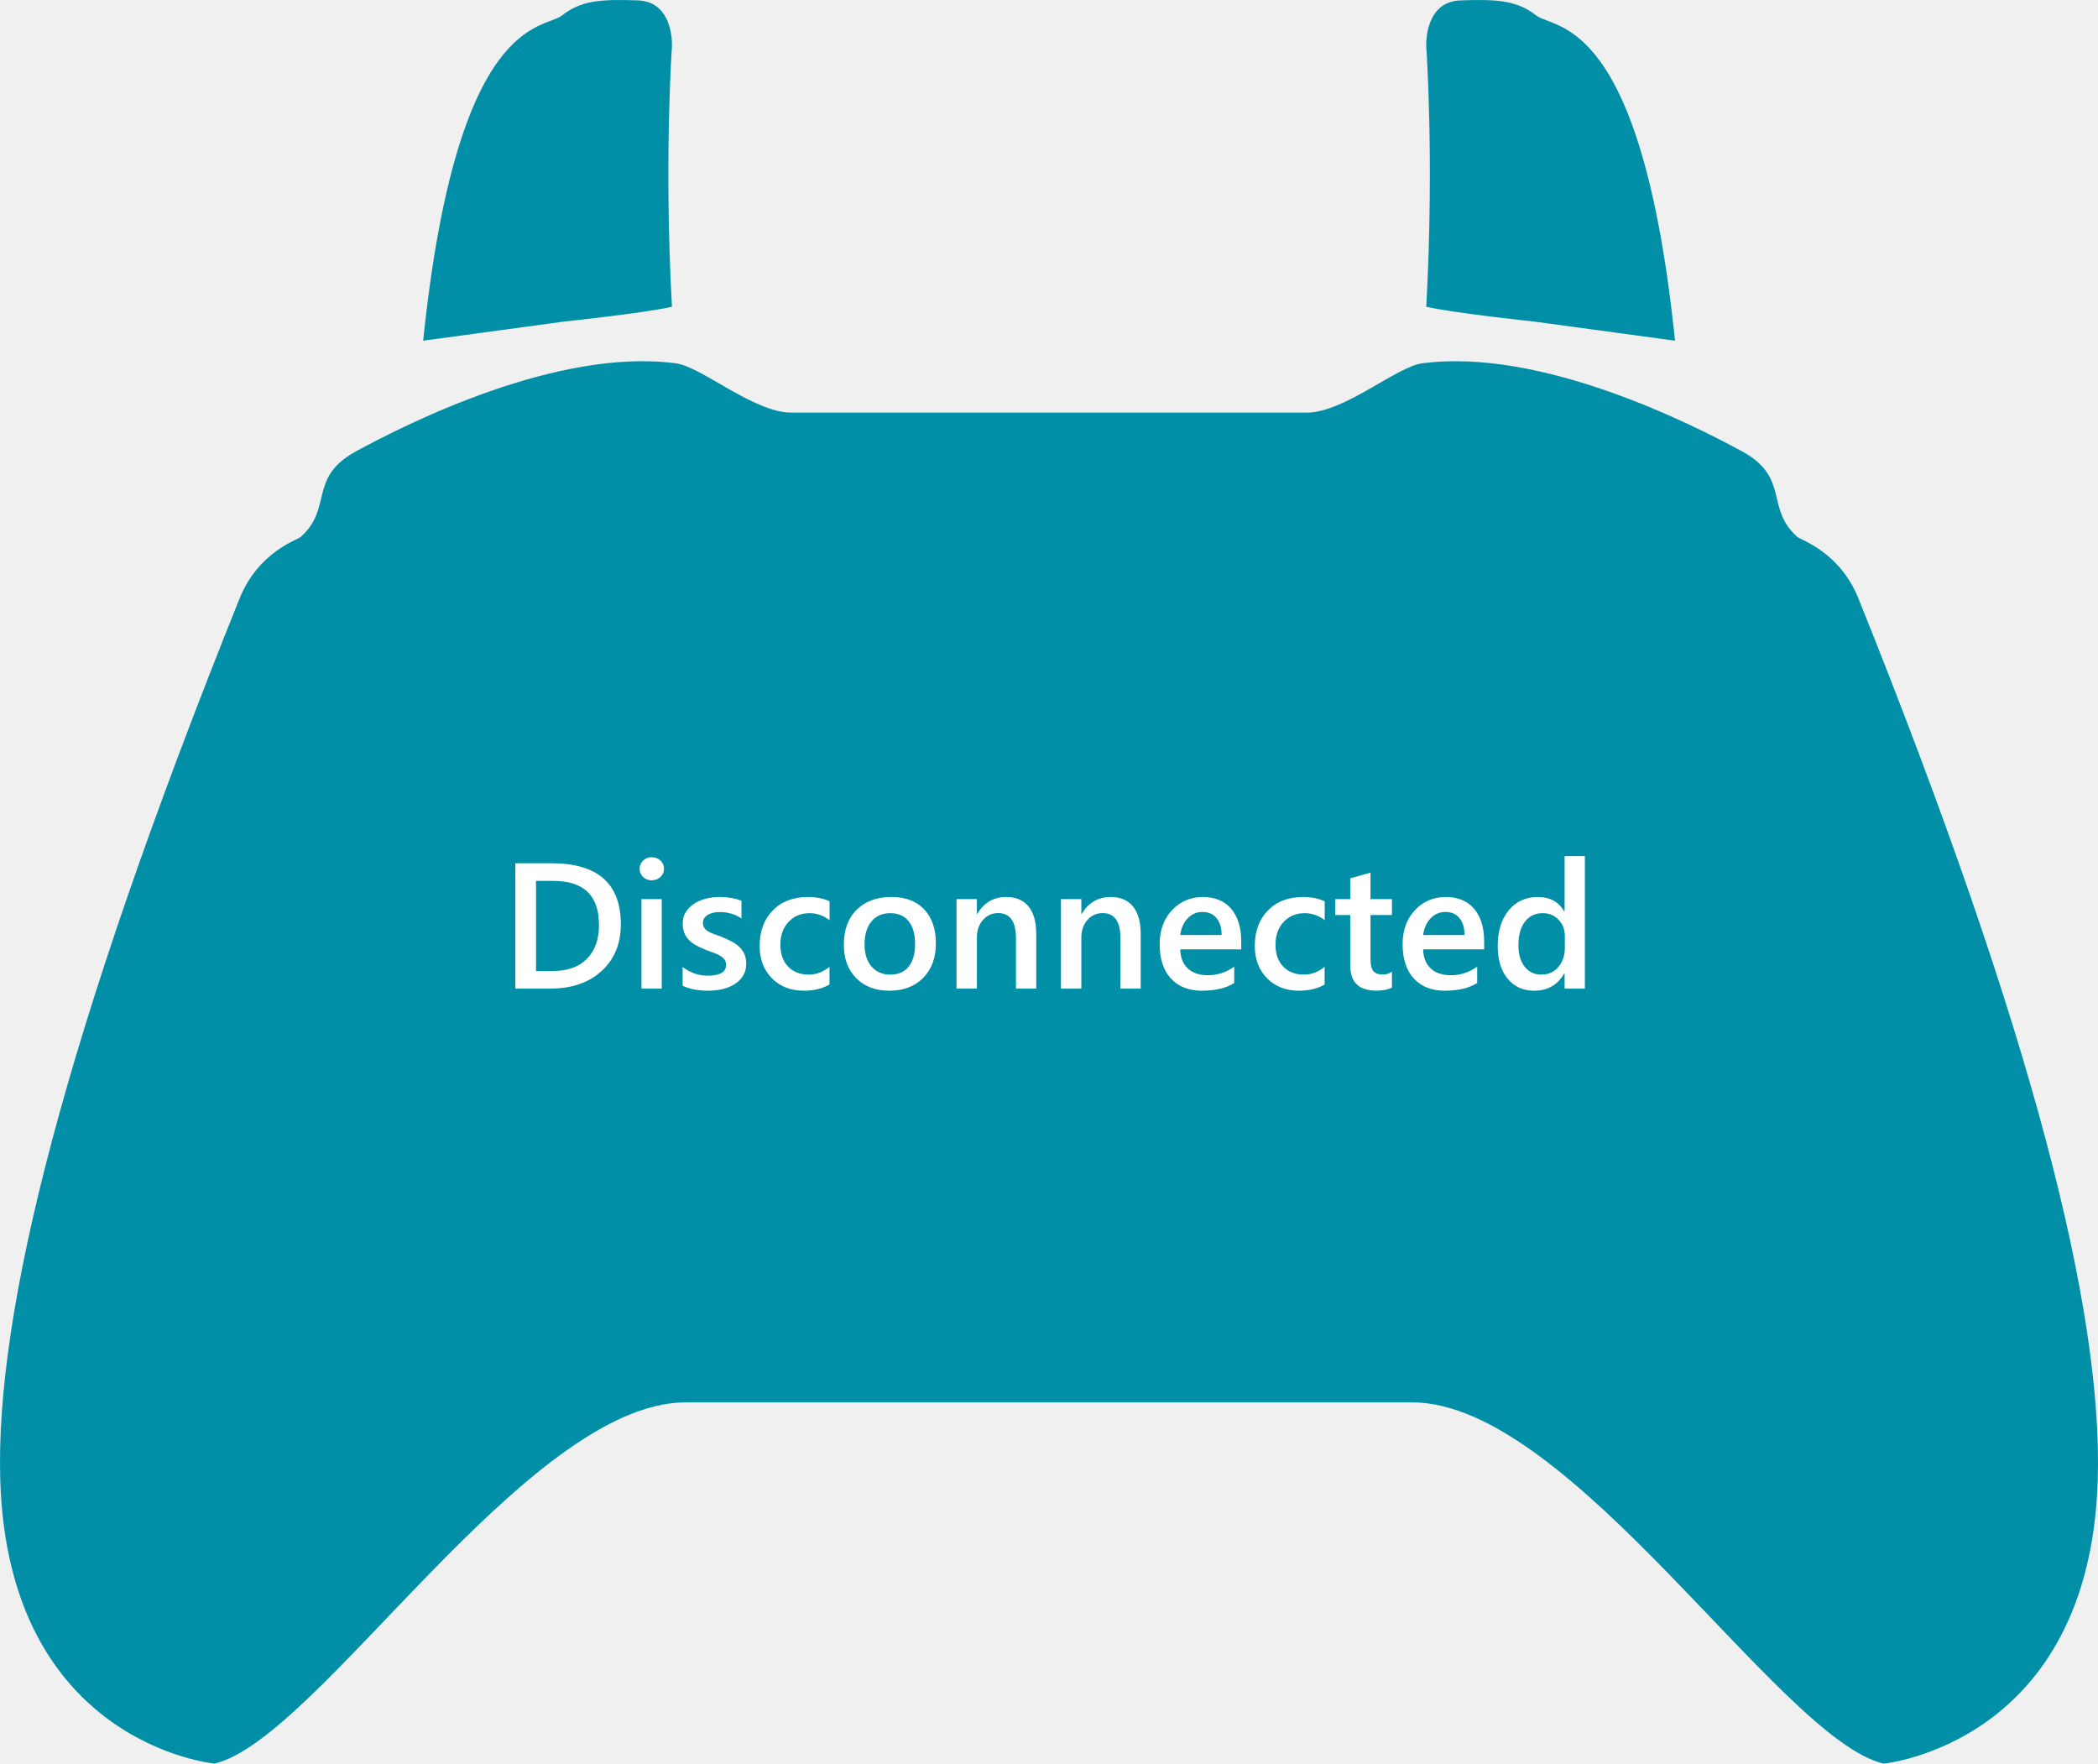
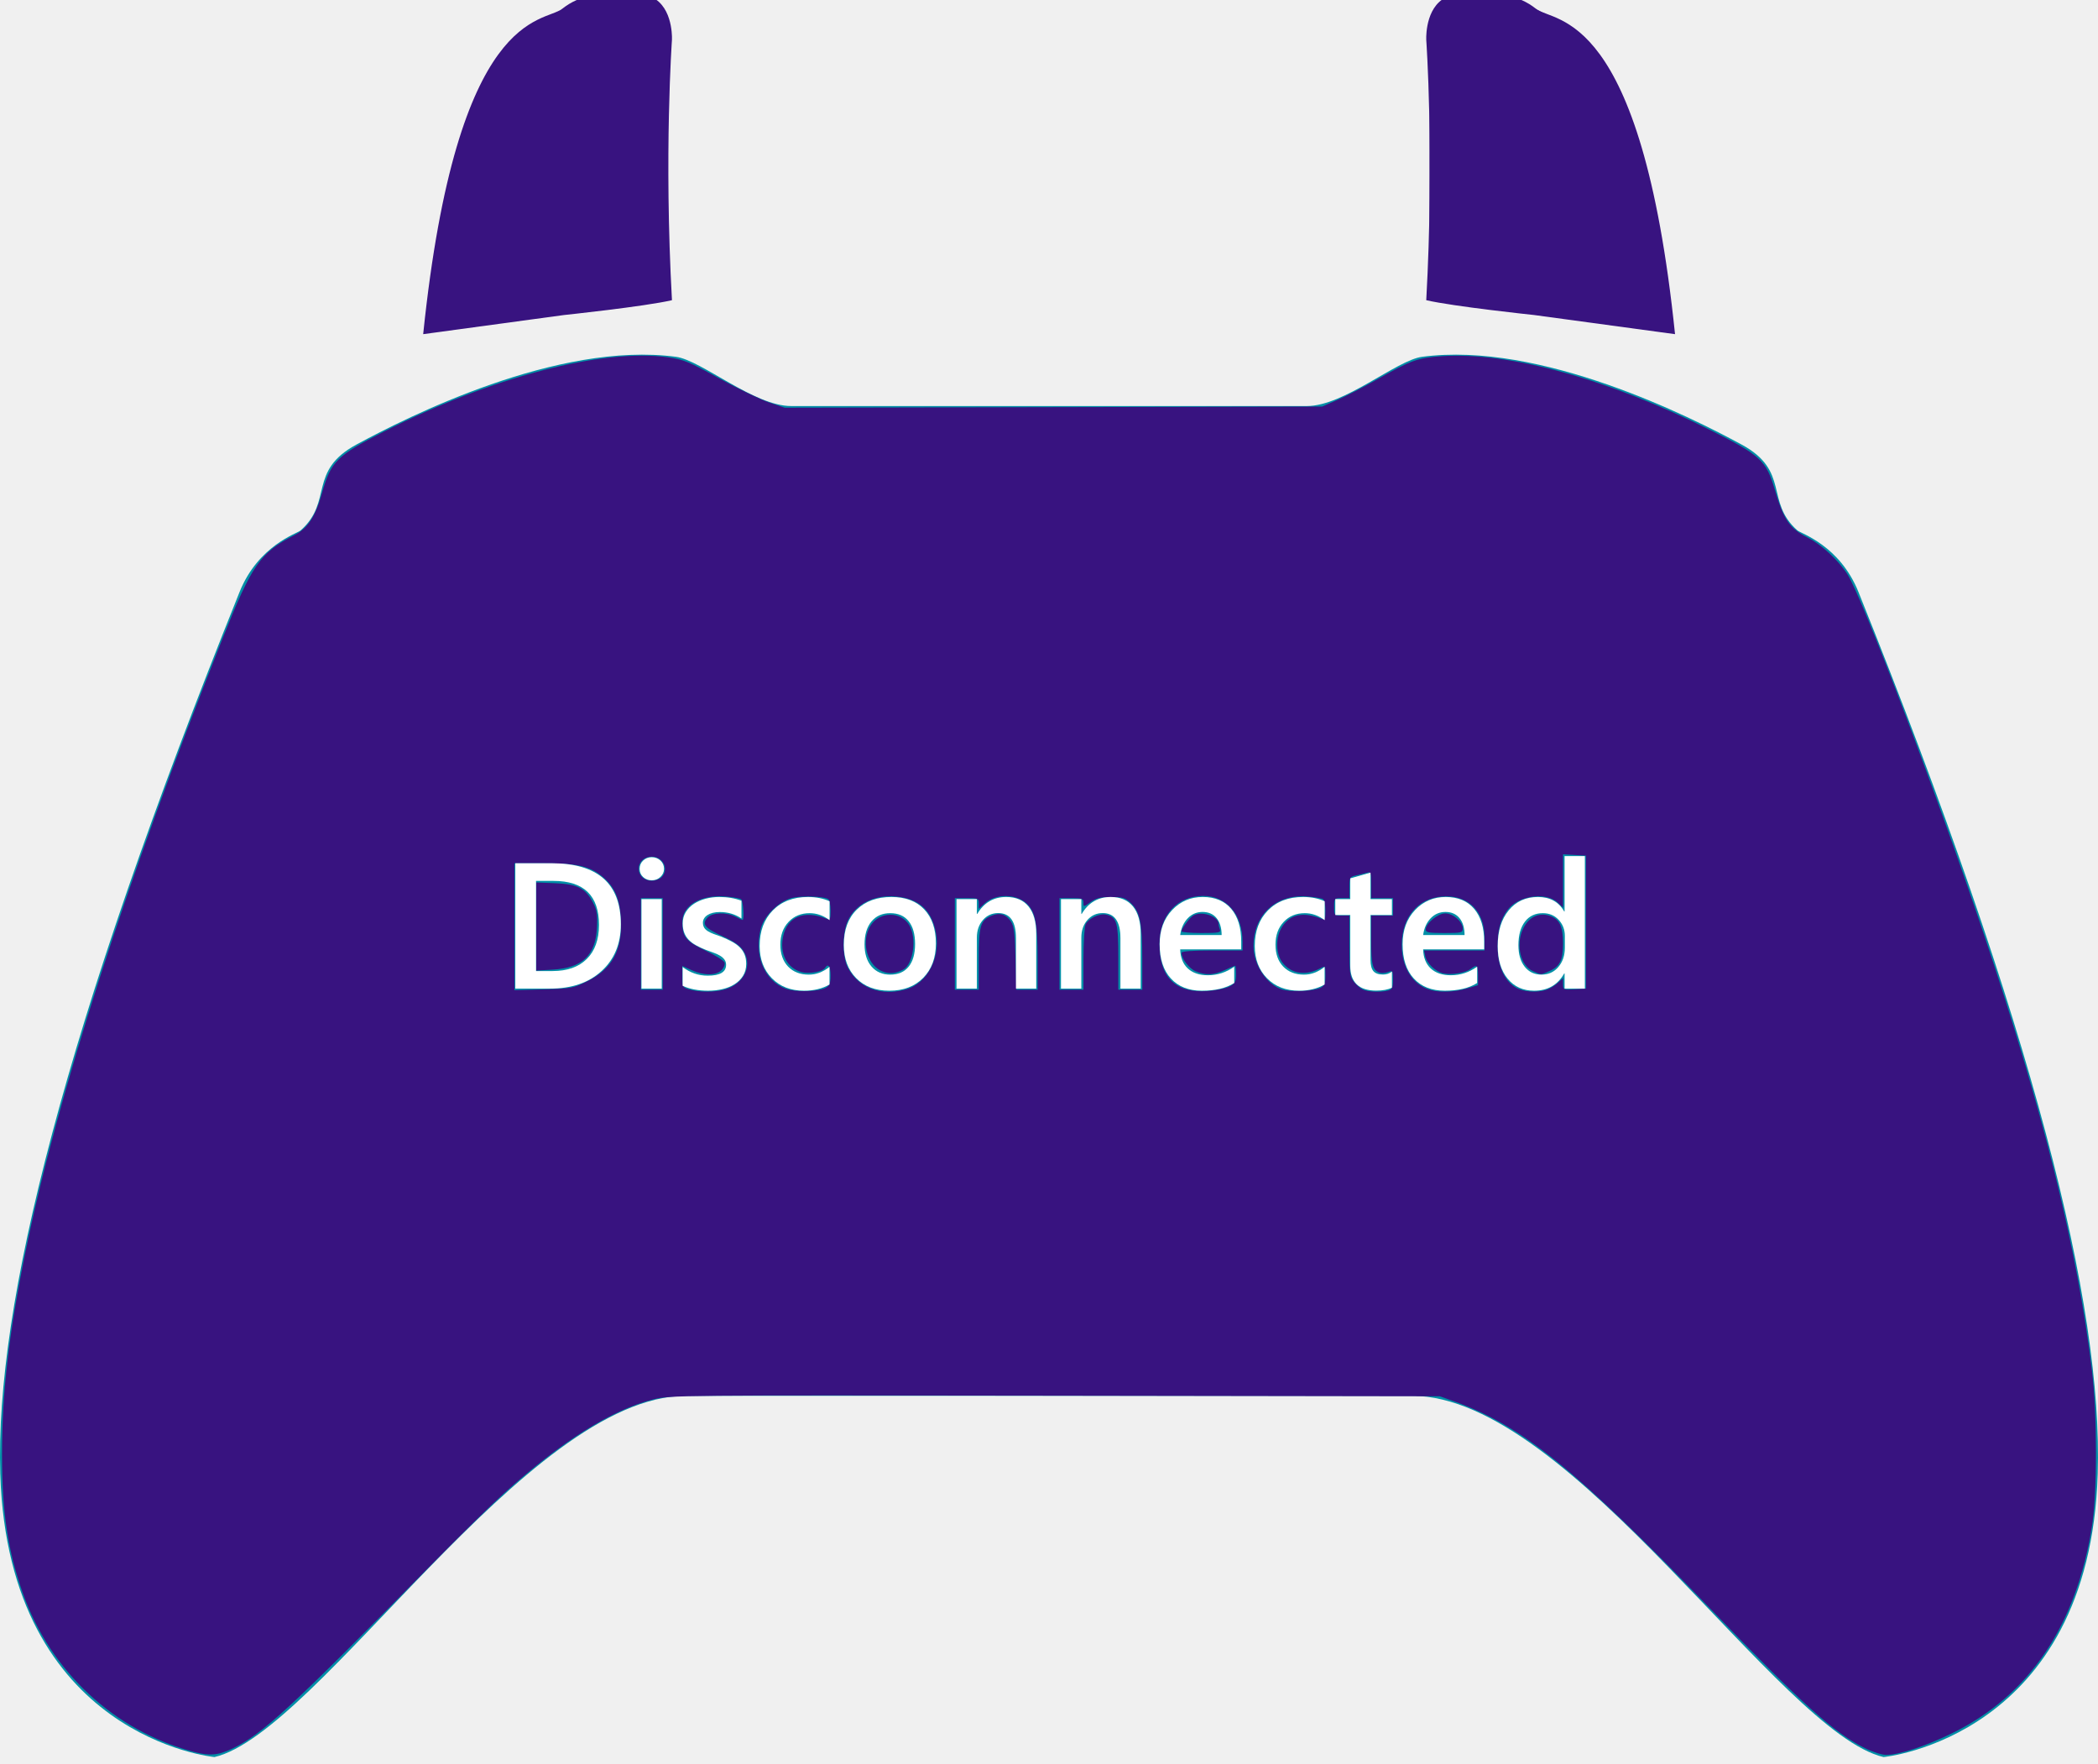
<svg xmlns="http://www.w3.org/2000/svg" version="1.1" id="Layer_1" x="0px" y="0px" width="750px" height="630.455px" viewBox="0 0 750 630.455" enable-background="new 0 0 750 630.455" xml:space="preserve">
+   <defs id="defs147" />
  <rect id="svgEditorBackground" x="0" y="0" width="750" height="630.455" style="fill:none;stroke:none;" />
-   <g>
-     <path d="M664.368,213.96c-6.72,-16.682,-20.542,-20.877,-21.818,-22.003c-11.701,-10.336,-2.474,-21.214,-19.946,-30.695c-18.281,-9.914,-71.979,-36.997,-114.22,-31.375c-9.225,1.235,-27.837,17.608,-41.214,17.608c-21.865,0,-92.165,0,-92.165,0s-70.3,0,-92.165,0c-13.377,0,-31.99,-16.374,-41.215,-17.608c-42.248,-5.622,-95.939,21.461,-114.22,31.375c-17.472,9.481,-8.243,20.359,-19.941,30.695c-1.281,1.125,-15.104,5.321,-21.823,22.003c-62.752,156.024,-87.382,255.154,-85.546,315.169c2.891,94.416,76.578,101.326,76.578,101.326c37.033,-8.617,111.55,-129.135,168.535,-129.135c31.16,0,129.797,0,129.797,0s98.637,0,129.797,0c56.985,0,131.502,120.518,168.538,129.135c0,0,73.678,-6.91,76.563,-101.326c1.864,-60.015,-22.81,-159.145,-85.535,-315.169Z" style="fill:#018fa7;" />
-     <path d="M548.358,114.946l50.436,6.849c-12.066,-116.821,-42.972,-111.033,-49.714,-116.329c-0.402,-0.319,-0.805,-0.618,-1.211,-0.899c-6.416,-4.476,-13.566,-4.873,-25.826,-4.425c-10.823,0.403,-12.063,11.439,-12.182,15.19v1.227c0,0,2.9,40.716,0,93.094c9.787,2.256,37.718,5.211,38.497,5.293Z" style="fill:#018fa7;" />
-     <path d="M201.676,114.95c0,0,28.613,-3.009,38.539,-5.298c-2.901,-52.378,0,-93.094,0,-93.094v-1.227c-0.124,-3.751,-1.36,-14.787,-12.193,-15.19c-12.249,-0.448,-19.398,-0.051,-25.815,4.425c-0.407,0.281,-0.811,0.58,-1.211,0.899c-6.756,5.296,-37.648,-0.492,-49.715,116.329l50.395,-6.846v0.002Z" style="fill:#018fa7;" />
+   <g id="g86" transform="translate(0,-2.337905)">
+     <path d="m 664.368,213.96 c -6.72,-16.682 -20.542,-20.877 -21.818,-22.003 -11.701,-10.336 -2.474,-21.214 -19.946,-30.695 -18.281,-9.914 -71.979,-36.997 -114.22,-31.375 -9.225,1.235 -27.837,17.608 -41.214,17.608 -21.865,0 -92.165,0 -92.165,0 0,0 -70.3,0 -92.165,0 -13.377,0 -31.99,-16.374 -41.215,-17.608 -42.248,-5.622 -95.939,21.461 -114.22,31.375 -17.472,9.481 -8.243,20.359 -19.941,30.695 -1.281,1.125 -15.104,5.321 -21.823,22.003 -62.752,156.024 -87.382,255.154 -85.546,315.169 2.891,94.416 76.578,101.326 76.578,101.326 37.033,-8.617 111.55,-129.135 168.535,-129.135 31.16,0 129.797,0 129.797,0 0,0 98.637,0 129.797,0 56.985,0 131.502,120.518 168.538,129.135 0,0 73.678,-6.91 76.563,-101.326 1.864,-60.015 -22.81,-159.145 -85.535,-315.169 z" style="fill:#018fa7" id="path80" />
+     <path d="m 548.358,114.946 50.436,6.849 C 586.728,4.974 555.822,10.762 549.08,5.466 548.678,5.147 548.275,4.848 547.869,4.567 541.453,0.091 534.303,-0.306 522.043,0.142 511.22,0.545 509.98,11.581 509.861,15.332 v 1.227 c 0,0 2.9,40.716 0,93.094 9.787,2.256 37.718,5.211 38.497,5.293 z" style="fill:#381380;fill-opacity:1" id="path82" />
+     <path d="m 201.676,114.95 c 0,0 28.613,-3.009 38.539,-5.298 -2.901,-52.378 0,-93.094 0,-93.094 V 15.331 C 240.091,11.58 238.855,0.544 228.022,0.141 215.773,-0.307 208.624,0.09 202.207,4.566 c -0.407,0.281 -0.811,0.58 -1.211,0.899 -6.756,5.296 -37.648,-0.492 -49.715,116.329 l 50.395,-6.846 z" style="fill:#381380;fill-opacity:1" id="path84" />
+     <path style="fill:#381380;fill-opacity:1;stroke-width:0.779" d="m 570.449,115.339 c -14.787,-2.035 -33.023,-4.465 -40.524,-5.4 -7.501,-0.935 -14.821,-1.949 -16.267,-2.254 l -2.63,-0.555 -0.005,-49.863 c -0.003,-31.887 0.28,-50.566 0.785,-51.812 1.056,-2.606 4.723,-6.189 6.745,-6.59 8.216,-1.631 20.7,-0.656 25.719,2.008 1.753,0.931 6.593,3.378 10.754,5.437 5.594,2.769 8.742,4.943 12.079,8.34 13.017,13.251 22.668,41.523 28.596,83.763 2.625,18.705 2.851,20.833 2.204,20.723 -0.313,-0.053 -12.668,-1.762 -27.455,-3.797 z" id="path8330" transform="translate(0,2.337905)" />
+     <path style="fill:#381380;fill-opacity:1;stroke-width:0.779" d="M 68.822,626.146 C 40.768,618.587 18.183,597.589 8.284,569.863 2.786,554.46 0.706,540.697 0.719,519.794 0.732,497.631 3.147,476.779 9.068,447.709 20.473,391.713 45.136,314.926 79.53,228.335 c 10.541,-26.538 13.49,-30.783 25.721,-37.027 4.729,-2.414 7.514,-6.651 9.836,-14.967 3.166,-11.339 5.291,-13.458 22.05,-21.993 38.071,-19.389 78.348,-29.931 101.685,-26.616 5.551,0.789 7.468,1.579 18.314,7.55 6.662,3.668 14.65,7.526 17.75,8.573 l 5.637,1.904 96.062,-0.21 96.062,-0.21 5.455,-2.376 c 3,-1.307 9.488,-4.656 14.417,-7.442 11.953,-6.757 14.28,-7.593 22.766,-8.183 24.059,-1.672 59.788,8.168 96.367,26.54 17.694,8.887 19.758,10.796 22.781,21.075 3.213,10.924 5.28,13.937 11.837,17.26 4.906,2.486 10.975,8.104 14.187,13.133 5.299,8.297 31.188,76.494 48.044,126.56 21.786,64.708 34.102,114.231 39.362,158.275 1.872,15.669 1.882,43.217 0.021,55.147 -5.569,35.695 -22.451,60.758 -50.019,74.258 -9.559,4.681 -18.932,7.752 -23.657,7.752 -1.456,0 -4.795,-1.059 -7.419,-2.353 -11.11,-5.48 -21.983,-15.274 -55.224,-49.748 -48.108,-49.893 -67.538,-65.62 -91.77,-74.283 l -5.065,-1.811 -137.521,-0.208 c -135.684,-0.205 -137.605,-0.187 -143.781,1.365 -14.941,3.752 -32.836,15.044 -53.519,33.77 -4.44,4.019 -15.949,15.34 -25.577,25.156 -50.317,51.3 -60.602,60.801 -71.335,65.893 -5.155,2.446 -8.115,2.66 -14.174,1.028 z M 258.964,353.75 c 6.99,-1.941 10.18,-8.435 6.797,-13.834 -1.17,-1.867 -3.247,-3.328 -7.465,-5.25 -6.381,-2.908 -7.497,-4.278 -5.387,-6.609 1.695,-1.873 6.746,-2.052 9.999,-0.356 1.228,0.64 2.367,1.164 2.533,1.164 0.718,0 0.22,-6.972 -0.532,-7.436 -0.458,-0.283 -2.825,-0.693 -5.26,-0.912 -8.983,-0.807 -15.728,3.059 -15.728,9.014 0,5.388 1.236,6.929 8.238,10.271 3.512,1.676 6.594,3.591 6.849,4.256 0.26,0.679 -0.212,1.884 -1.077,2.749 -1.986,1.986 -6.327,1.987 -10.698,0.003 l -3.312,-1.503 v 3.836 c 0,3.658 0.117,3.87 2.533,4.567 3.488,1.007 8.965,1.025 12.51,0.04 z m 36.254,-0.654 c 1.353,-0.724 1.696,-1.611 1.696,-4.387 0,-3.249 -0.859,-4.463 -1.93,-2.729 -0.858,1.388 -5.752,2.272 -8.453,1.526 -5.235,-1.445 -7.911,-6.66 -6.569,-12.797 1.548,-7.078 7.577,-9.488 15.589,-6.232 1.18,0.48 1.364,0.077 1.364,-2.99 0,-1.949 -0.374,-3.776 -0.832,-4.059 -1.704,-1.053 -9.807,-1.278 -13.182,-0.365 -4.453,1.204 -9.641,6.249 -10.83,10.531 -2.693,9.699 1.075,18.989 8.868,21.864 3.513,1.296 11.563,1.092 14.28,-0.362 z m 28.579,0.612 c 7.811,-2.168 12.624,-11.506 10.688,-20.735 -1.634,-7.791 -6.134,-11.742 -14.205,-12.474 -7.741,-0.702 -14.49,2.698 -17.2,8.665 -2,4.403 -2.004,12.79 -0.008,16.682 3.749,7.31 11.764,10.35 20.725,7.863 z m 115.638,-1.028 c 2.101,-1.086 2.429,-1.674 2.429,-4.353 0,-1.703 -0.137,-3.097 -0.305,-3.097 -0.167,0 -1.833,0.694 -3.702,1.541 -4.051,1.838 -6.808,1.962 -10.384,0.468 -2.394,-1 -5.092,-4.522 -5.092,-6.647 0,-0.532 3.812,-0.818 10.91,-0.818 h 10.91 v -2.976 c 0,-9.913 -5.634,-16.507 -14.103,-16.507 -9.268,0 -15.569,6.9 -15.602,17.082 -0.038,11.933 5.686,17.647 16.95,16.92 3.058,-0.197 6.652,-0.924 7.988,-1.615 z m 32.684,0.416 c 1.356,-0.726 1.696,-1.611 1.696,-4.414 0,-3.342 -0.079,-3.465 -1.667,-2.615 -5.242,2.805 -10.216,2.178 -13.479,-1.699 -2.709,-3.22 -2.81,-9.391 -0.216,-13.245 2.933,-4.359 7.639,-5.249 13.999,-2.649 1.181,0.483 1.364,0.082 1.364,-2.987 0,-1.949 -0.374,-3.776 -0.832,-4.059 -0.458,-0.283 -2.864,-0.699 -5.347,-0.924 -11.369,-1.031 -19.537,6.399 -19.537,17.771 0,6.615 4.766,13.777 10.296,15.472 3.159,0.969 11.432,0.575 13.726,-0.652 z m 24.101,0.994 c 1.478,-0.396 1.753,-1.003 1.753,-3.867 0,-3.195 -0.104,-3.358 -1.753,-2.749 -0.964,0.356 -2.279,0.483 -2.922,0.281 -2.598,-0.817 -3.117,-2.755 -3.117,-11.637 v -8.813 h 3.897 3.897 v -3.117 -3.117 h -3.897 -3.897 v -4.767 c 0,-4.572 -0.072,-4.746 -1.753,-4.267 -0.964,0.275 -2.718,0.71 -3.897,0.968 -1.981,0.433 -2.143,0.756 -2.143,4.267 v 3.799 h -2.728 c -2.663,0 -2.728,0.074 -2.728,3.117 0,3.043 0.065,3.117 2.728,3.117 h 2.728 v 10.805 c 0,9.858 0.146,10.991 1.666,12.923 0.916,1.165 2.407,2.418 3.312,2.783 1.959,0.792 6.407,0.929 8.854,0.273 z m 28.108,-0.708 4.038,-1.199 v -3.477 c 0,-3.721 -0.357,-4.042 -2.605,-2.339 -1.876,1.421 -6.889,2.244 -9.79,1.606 -2.83,-0.622 -6.009,-3.687 -6.503,-6.27 l -0.369,-1.929 h 10.802 10.802 v -4.553 c 0,-9.527 -5.884,-15.335 -14.931,-14.74 -8.905,0.586 -14.667,7.399 -14.667,17.345 0,8.015 3.837,14.128 10.048,16.01 3.332,1.01 8.89,0.818 13.174,-0.454 z m 28.73,0.368 c 1.207,-0.457 2.983,-1.57 3.947,-2.474 l 1.753,-1.643 v 2.125 c 0,2.074 0.099,2.119 4.091,1.889 l 4.091,-0.236 v -23.769 -23.769 l -4.091,-0.236 -4.091,-0.236 v 9.528 9.528 l -1.9,-1.785 c -4.175,-3.922 -14.128,-2.499 -17.878,2.557 -2.657,3.582 -3.601,7.053 -3.601,13.244 0,8.179 3.447,14.154 8.962,15.534 2.791,0.699 6.476,0.589 8.716,-0.26 z m -343.135,-2.959 c 8.998,-4.43 12.684,-11.334 12.017,-22.508 -0.426,-7.139 -2.304,-11.369 -6.636,-14.952 -4.457,-3.686 -9.089,-4.729 -21.01,-4.729 h -10.379 v 22.69 22.69 l 10.379,-0.303 c 9.882,-0.289 10.631,-0.427 15.629,-2.888 z m 26.984,-13.355 v -16.365 h -3.897 -3.897 v 16.365 16.365 h 3.897 3.897 z m 112.999,5.428 c 0,-12.045 0.539,-13.845 4.656,-15.551 2.839,-1.176 5.148,-0.452 6.852,2.149 1.063,1.622 1.395,4.319 1.625,13.189 l 0.288,11.15 h 3.81 3.81 v -10.955 c 0,-12.591 -0.838,-16.897 -3.848,-19.782 -3.768,-3.61 -11.29,-3.642 -15.15,-0.066 l -2.043,1.894 v -1.911 c 0,-1.797 -0.256,-1.911 -4.286,-1.911 h -4.286 v 16.365 16.365 h 4.286 4.286 z m 37.406,-0.024 c 0,-6.029 0.361,-11.636 0.802,-12.461 1.17,-2.187 5.067,-3.975 7.392,-3.391 3.761,0.944 4.275,2.781 4.275,15.297 v 11.516 h 4.286 4.286 v -10.955 c 0,-12.789 -0.826,-16.886 -4.021,-19.947 -2.035,-1.95 -2.9,-2.218 -7.135,-2.218 -3.792,0 -5.359,0.385 -7.352,1.806 -2.498,1.782 -2.533,1.784 -2.533,0.195 0,-1.434 -0.472,-1.612 -4.286,-1.612 h -4.286 v 16.365 16.365 h 4.286 4.286 v -10.961 z M 236.462,313.613 c 2.792,-2.792 0.652,-7.348 -3.451,-7.348 -2.705,0 -4.676,1.807 -4.676,4.286 0,2.479 1.971,4.286 4.676,4.286 1.225,0 2.778,-0.551 3.451,-1.225 z" id="path8369" transform="translate(0,2.337905)" />
+     <path style="fill:#381380;fill-opacity:1;stroke-width:0.779" d="m 191.708,331.211 v -15.749 l 6.819,0.272 c 7.953,0.318 10.864,1.841 13.54,7.086 1.306,2.56 1.565,4.26 1.337,8.772 -0.505,10.01 -5.246,14.458 -16.046,15.055 l -5.65,0.313 z" id="path8408" transform="translate(0,2.337905)" />
+     <path style="fill:#381380;fill-opacity:1;stroke-width:0.779" d="m 314.796,346.961 c -5.155,-2.573 -6.971,-10.906 -3.523,-16.168 3.278,-5.003 10.729,-5.053 13.753,-0.094 2.81,4.608 1.502,14.058 -2.209,15.959 -2.97,1.522 -5.396,1.613 -8.022,0.302 z" id="path8447" transform="translate(0,2.337905)" />
+     <path style="fill:#381380;fill-opacity:1;stroke-width:0.779" d="m 422.381,332.935 c 0,-0.869 2.443,-4.292 3.861,-5.409 2.73,-2.151 9.387,-0.141 9.387,2.834 0,0.394 0.213,1.27 0.473,1.948 0.41,1.068 -0.473,1.233 -6.624,1.233 -3.903,0 -7.097,-0.273 -7.097,-0.606 z" id="path8486" transform="translate(0,2.337905)" />
+     <path style="fill:#381380;fill-opacity:1;stroke-width:0.779" d="m 509.663,332.312 c 0,-2.196 4.336,-5.785 6.989,-5.785 2.825,0 6.259,2.973 6.259,5.42 0,1.481 -0.47,1.594 -6.624,1.594 -5.512,0 -6.624,-0.206 -6.624,-1.229 z" id="path8525" transform="translate(0,2.337905)" />
+     <path style="fill:#381380;fill-opacity:1;stroke-width:0.779" d="m 548.015,347.174 c -4.321,-1.878 -6.162,-9.003 -3.78,-14.632 1.933,-4.568 5.746,-6.549 9.851,-5.118 3.455,1.204 4.674,3.763 4.674,9.813 0,6.112 -1.152,8.357 -5.142,10.024 -3.06,1.279 -2.436,1.288 -5.602,-0.087 z" id="path8564" transform="translate(0,2.337905)" />
  </g>
-   <g>
-     <path fill="#FFFFFF" d="M184.219,353.411v-44.813h12.938c16.521,0,24.781,7.281,24.781,21.844c0,6.917-2.292,12.474-6.875,16.672   c-4.583,4.198-10.729,6.297-18.438,6.297H184.219z M191.625,314.911v32.219h5.938c5.229,0,9.297-1.438,12.203-4.313   s4.359-6.938,4.359-12.188c0-10.479-5.427-15.719-16.281-15.719H191.625z" />
-     <path fill="#FFFFFF" d="M232.969,314.692c-1.188,0-2.203-0.385-3.047-1.156c-0.844-0.771-1.266-1.75-1.266-2.938   s0.422-2.177,1.266-2.969c0.844-0.792,1.859-1.188,3.047-1.188c1.229,0,2.271,0.396,3.125,1.188   c0.854,0.792,1.281,1.781,1.281,2.969c0,1.125-0.427,2.089-1.281,2.891C235.239,314.292,234.198,314.692,232.969,314.692z    M236.563,353.411h-7.25v-32h7.25V353.411z" />
-     <path fill="#FFFFFF" d="M244.031,352.411v-6.719c2.708,2.063,5.698,3.094,8.969,3.094c4.375,0,6.563-1.292,6.563-3.875   c0-0.729-0.188-1.349-0.563-1.859c-0.375-0.51-0.88-0.963-1.516-1.359c-0.636-0.396-1.386-0.75-2.25-1.063   c-0.865-0.313-1.828-0.667-2.891-1.063c-1.313-0.521-2.495-1.073-3.547-1.656c-1.052-0.583-1.927-1.245-2.625-1.984   c-0.698-0.739-1.224-1.578-1.578-2.516c-0.354-0.938-0.531-2.031-0.531-3.281c0-1.542,0.364-2.901,1.094-4.078   c0.729-1.177,1.708-2.167,2.938-2.969c1.229-0.802,2.625-1.406,4.188-1.813s3.177-0.609,4.844-0.609   c2.958,0,5.604,0.448,7.938,1.344v6.344c-2.25-1.542-4.833-2.313-7.75-2.313c-0.917,0-1.745,0.094-2.484,0.281   c-0.74,0.188-1.37,0.448-1.891,0.781c-0.521,0.333-0.927,0.734-1.219,1.203c-0.292,0.469-0.438,0.984-0.438,1.547   c0,0.688,0.146,1.271,0.438,1.75c0.292,0.479,0.724,0.901,1.297,1.266c0.573,0.365,1.26,0.698,2.063,1   c0.802,0.302,1.724,0.63,2.766,0.984c1.375,0.563,2.609,1.136,3.703,1.719c1.094,0.583,2.026,1.245,2.797,1.984   c0.771,0.74,1.364,1.594,1.781,2.563c0.417,0.969,0.625,2.12,0.625,3.453c0,1.625-0.375,3.042-1.125,4.25   c-0.75,1.208-1.75,2.208-3,3c-1.25,0.792-2.693,1.38-4.328,1.766c-1.636,0.385-3.359,0.578-5.172,0.578   C249.625,354.161,246.594,353.578,244.031,352.411z" />
-     <path fill="#FFFFFF" d="M296.531,351.942c-2.563,1.479-5.594,2.219-9.094,2.219c-4.75,0-8.583-1.484-11.5-4.453   c-2.917-2.969-4.375-6.817-4.375-11.547c0-5.271,1.567-9.505,4.703-12.703c3.135-3.198,7.328-4.797,12.578-4.797   c2.917,0,5.489,0.511,7.719,1.531v6.75c-2.229-1.667-4.604-2.5-7.125-2.5c-3.063,0-5.573,1.037-7.531,3.109   c-1.958,2.073-2.938,4.787-2.938,8.141c0,3.313,0.922,5.927,2.766,7.844c1.844,1.917,4.317,2.875,7.422,2.875   c2.604,0,5.063-0.927,7.375-2.781V351.942z" />
-     <path fill="#FFFFFF" d="M317.906,354.161c-4.938,0-8.88-1.495-11.828-4.484c-2.948-2.989-4.422-6.953-4.422-11.891   c0-5.375,1.536-9.573,4.609-12.594c3.073-3.021,7.213-4.531,12.422-4.531c5,0,8.896,1.469,11.688,4.406   c2.792,2.938,4.188,7.011,4.188,12.219c0,5.104-1.505,9.193-4.516,12.266C327.036,352.625,322.989,354.161,317.906,354.161z    M318.25,326.442c-2.833,0-5.073,0.99-6.719,2.969c-1.646,1.979-2.469,4.708-2.469,8.188c0,3.354,0.833,5.995,2.5,7.922   c1.667,1.927,3.896,2.891,6.688,2.891c2.854,0,5.047-0.948,6.578-2.844c1.531-1.896,2.297-4.594,2.297-8.094   c0-3.521-0.766-6.239-2.297-8.156C323.297,327.401,321.104,326.442,318.25,326.442z" />
-     <path fill="#FFFFFF" d="M370.438,353.411h-7.25V335.38c0-5.979-2.115-8.969-6.344-8.969c-2.208,0-4.031,0.828-5.469,2.484   s-2.156,3.745-2.156,6.266v18.25h-7.281v-32h7.281v5.313h0.125c2.396-4.042,5.854-6.063,10.375-6.063   c3.479,0,6.135,1.13,7.969,3.391c1.833,2.261,2.75,5.526,2.75,9.797V353.411z" />
-     <path fill="#FFFFFF" d="M407.781,353.411h-7.25V335.38c0-5.979-2.115-8.969-6.344-8.969c-2.208,0-4.031,0.828-5.469,2.484   s-2.156,3.745-2.156,6.266v18.25h-7.281v-32h7.281v5.313h0.125c2.396-4.042,5.854-6.063,10.375-6.063   c3.479,0,6.135,1.13,7.969,3.391c1.833,2.261,2.75,5.526,2.75,9.797V353.411z" />
-     <path fill="#FFFFFF" d="M443.719,339.38h-21.813c0.083,2.958,0.995,5.24,2.734,6.844c1.739,1.604,4.13,2.406,7.172,2.406   c3.417,0,6.552-1.021,9.406-3.063v5.844c-2.917,1.833-6.771,2.75-11.563,2.75c-4.708,0-8.401-1.453-11.078-4.359   c-2.677-2.906-4.016-6.995-4.016-12.266c0-4.979,1.474-9.036,4.422-12.172c2.948-3.135,6.609-4.703,10.984-4.703   s7.76,1.406,10.156,4.219c2.396,2.813,3.594,6.719,3.594,11.719V339.38z M436.719,334.255c-0.021-2.604-0.636-4.63-1.844-6.078   c-1.208-1.448-2.875-2.172-5-2.172c-2.083,0-3.849,0.761-5.297,2.281c-1.448,1.521-2.339,3.511-2.672,5.969H436.719z" />
-     <path fill="#FFFFFF" d="M473.531,351.942c-2.563,1.479-5.594,2.219-9.094,2.219c-4.75,0-8.583-1.484-11.5-4.453   c-2.917-2.969-4.375-6.817-4.375-11.547c0-5.271,1.567-9.505,4.703-12.703c3.135-3.198,7.328-4.797,12.578-4.797   c2.917,0,5.489,0.511,7.719,1.531v6.75c-2.229-1.667-4.604-2.5-7.125-2.5c-3.063,0-5.573,1.037-7.531,3.109   c-1.958,2.073-2.938,4.787-2.938,8.141c0,3.313,0.922,5.927,2.766,7.844c1.844,1.917,4.317,2.875,7.422,2.875   c2.604,0,5.063-0.927,7.375-2.781V351.942z" />
-     <path fill="#FFFFFF" d="M497.594,353.067c-1.417,0.708-3.281,1.063-5.594,1.063c-6.208,0-9.313-2.979-9.313-8.938v-18.094h-5.344   v-5.688h5.344v-7.406l7.25-2.063v9.469h7.656v5.688h-7.656v16c0,1.896,0.344,3.25,1.031,4.063s1.833,1.219,3.438,1.219   c1.229,0,2.292-0.354,3.188-1.063V353.067z" />
-     <path fill="#FFFFFF" d="M530.563,339.38H508.75c0.083,2.958,0.995,5.24,2.734,6.844c1.739,1.604,4.13,2.406,7.172,2.406   c3.417,0,6.552-1.021,9.406-3.063v5.844c-2.917,1.833-6.771,2.75-11.563,2.75c-4.708,0-8.401-1.453-11.078-4.359   c-2.677-2.906-4.016-6.995-4.016-12.266c0-4.979,1.474-9.036,4.422-12.172c2.948-3.135,6.609-4.703,10.984-4.703   s7.76,1.406,10.156,4.219c2.396,2.813,3.594,6.719,3.594,11.719V339.38z M523.563,334.255c-0.021-2.604-0.636-4.63-1.844-6.078   c-1.208-1.448-2.875-2.172-5-2.172c-2.083,0-3.849,0.761-5.297,2.281c-1.448,1.521-2.339,3.511-2.672,5.969H523.563z" />
-     <path fill="#FFFFFF" d="M566.563,353.411h-7.25v-5.438h-0.125c-2.333,4.125-5.927,6.188-10.781,6.188   c-3.938,0-7.089-1.432-9.453-4.297c-2.365-2.864-3.547-6.766-3.547-11.703c0-5.292,1.307-9.531,3.922-12.719   c2.614-3.188,6.099-4.781,10.453-4.781c4.313,0,7.448,1.729,9.406,5.188h0.125v-19.813h7.25V353.411z M559.406,338.786v-4.188   c0-2.271-0.74-4.198-2.219-5.781c-1.479-1.583-3.365-2.375-5.656-2.375c-2.708,0-4.839,1.011-6.391,3.031   c-1.552,2.021-2.328,4.823-2.328,8.406c0,3.25,0.745,5.818,2.234,7.703c1.489,1.886,3.495,2.828,6.016,2.828   c2.479,0,4.489-0.911,6.031-2.734C558.635,343.854,559.406,341.557,559.406,338.786z" />
+   <g id="g112">
+     <path fill="#FFFFFF" d="M184.219,353.411v-44.813h12.938c16.521,0,24.781,7.281,24.781,21.844c0,6.917-2.292,12.474-6.875,16.672   c-4.583,4.198-10.729,6.297-18.438,6.297H184.219z M191.625,314.911v32.219h5.938c5.229,0,9.297-1.438,12.203-4.313   s4.359-6.938,4.359-12.188c0-10.479-5.427-15.719-16.281-15.719H191.625z" id="path88" />
+     <path fill="#FFFFFF" d="M232.969,314.692c-1.188,0-2.203-0.385-3.047-1.156c-0.844-0.771-1.266-1.75-1.266-2.938   s0.422-2.177,1.266-2.969c0.844-0.792,1.859-1.188,3.047-1.188c1.229,0,2.271,0.396,3.125,1.188   c0.854,0.792,1.281,1.781,1.281,2.969c0,1.125-0.427,2.089-1.281,2.891C235.239,314.292,234.198,314.692,232.969,314.692z    M236.563,353.411h-7.25v-32h7.25V353.411z" id="path90" />
+     <path fill="#FFFFFF" d="M244.031,352.411v-6.719c2.708,2.063,5.698,3.094,8.969,3.094c4.375,0,6.563-1.292,6.563-3.875   c0-0.729-0.188-1.349-0.563-1.859c-0.375-0.51-0.88-0.963-1.516-1.359c-0.636-0.396-1.386-0.75-2.25-1.063   c-0.865-0.313-1.828-0.667-2.891-1.063c-1.313-0.521-2.495-1.073-3.547-1.656c-1.052-0.583-1.927-1.245-2.625-1.984   c-0.698-0.739-1.224-1.578-1.578-2.516c-0.354-0.938-0.531-2.031-0.531-3.281c0-1.542,0.364-2.901,1.094-4.078   c0.729-1.177,1.708-2.167,2.938-2.969c1.229-0.802,2.625-1.406,4.188-1.813s3.177-0.609,4.844-0.609   c2.958,0,5.604,0.448,7.938,1.344v6.344c-2.25-1.542-4.833-2.313-7.75-2.313c-0.917,0-1.745,0.094-2.484,0.281   c-0.74,0.188-1.37,0.448-1.891,0.781c-0.521,0.333-0.927,0.734-1.219,1.203c-0.292,0.469-0.438,0.984-0.438,1.547   c0,0.688,0.146,1.271,0.438,1.75c0.292,0.479,0.724,0.901,1.297,1.266c0.573,0.365,1.26,0.698,2.063,1   c0.802,0.302,1.724,0.63,2.766,0.984c1.375,0.563,2.609,1.136,3.703,1.719c1.094,0.583,2.026,1.245,2.797,1.984   c0.771,0.74,1.364,1.594,1.781,2.563c0.417,0.969,0.625,2.12,0.625,3.453c0,1.625-0.375,3.042-1.125,4.25   c-0.75,1.208-1.75,2.208-3,3c-1.25,0.792-2.693,1.38-4.328,1.766c-1.636,0.385-3.359,0.578-5.172,0.578   C249.625,354.161,246.594,353.578,244.031,352.411z" id="path92" />
+     <path fill="#FFFFFF" d="M296.531,351.942c-2.563,1.479-5.594,2.219-9.094,2.219c-4.75,0-8.583-1.484-11.5-4.453   c-2.917-2.969-4.375-6.817-4.375-11.547c0-5.271,1.567-9.505,4.703-12.703c3.135-3.198,7.328-4.797,12.578-4.797   c2.917,0,5.489,0.511,7.719,1.531v6.75c-2.229-1.667-4.604-2.5-7.125-2.5c-3.063,0-5.573,1.037-7.531,3.109   c-1.958,2.073-2.938,4.787-2.938,8.141c0,3.313,0.922,5.927,2.766,7.844c1.844,1.917,4.317,2.875,7.422,2.875   c2.604,0,5.063-0.927,7.375-2.781V351.942z" id="path94" />
+     <path fill="#FFFFFF" d="M317.906,354.161c-4.938,0-8.88-1.495-11.828-4.484c-2.948-2.989-4.422-6.953-4.422-11.891   c0-5.375,1.536-9.573,4.609-12.594c3.073-3.021,7.213-4.531,12.422-4.531c5,0,8.896,1.469,11.688,4.406   c2.792,2.938,4.188,7.011,4.188,12.219c0,5.104-1.505,9.193-4.516,12.266C327.036,352.625,322.989,354.161,317.906,354.161z    M318.25,326.442c-2.833,0-5.073,0.99-6.719,2.969c-1.646,1.979-2.469,4.708-2.469,8.188c0,3.354,0.833,5.995,2.5,7.922   c1.667,1.927,3.896,2.891,6.688,2.891c2.854,0,5.047-0.948,6.578-2.844c1.531-1.896,2.297-4.594,2.297-8.094   c0-3.521-0.766-6.239-2.297-8.156C323.297,327.401,321.104,326.442,318.25,326.442z" id="path96" />
+     <path fill="#FFFFFF" d="M370.438,353.411h-7.25V335.38c0-5.979-2.115-8.969-6.344-8.969c-2.208,0-4.031,0.828-5.469,2.484   s-2.156,3.745-2.156,6.266v18.25h-7.281v-32h7.281v5.313h0.125c2.396-4.042,5.854-6.063,10.375-6.063   c3.479,0,6.135,1.13,7.969,3.391c1.833,2.261,2.75,5.526,2.75,9.797V353.411z" id="path98" />
+     <path fill="#FFFFFF" d="M407.781,353.411h-7.25V335.38c0-5.979-2.115-8.969-6.344-8.969c-2.208,0-4.031,0.828-5.469,2.484   s-2.156,3.745-2.156,6.266v18.25h-7.281v-32h7.281v5.313h0.125c2.396-4.042,5.854-6.063,10.375-6.063   c3.479,0,6.135,1.13,7.969,3.391c1.833,2.261,2.75,5.526,2.75,9.797V353.411z" id="path100" />
+     <path fill="#FFFFFF" d="M443.719,339.38h-21.813c0.083,2.958,0.995,5.24,2.734,6.844c1.739,1.604,4.13,2.406,7.172,2.406   c3.417,0,6.552-1.021,9.406-3.063v5.844c-2.917,1.833-6.771,2.75-11.563,2.75c-4.708,0-8.401-1.453-11.078-4.359   c-2.677-2.906-4.016-6.995-4.016-12.266c0-4.979,1.474-9.036,4.422-12.172c2.948-3.135,6.609-4.703,10.984-4.703   s7.76,1.406,10.156,4.219c2.396,2.813,3.594,6.719,3.594,11.719V339.38z M436.719,334.255c-0.021-2.604-0.636-4.63-1.844-6.078   c-1.208-1.448-2.875-2.172-5-2.172c-2.083,0-3.849,0.761-5.297,2.281c-1.448,1.521-2.339,3.511-2.672,5.969H436.719z" id="path102" />
+     <path fill="#FFFFFF" d="M473.531,351.942c-2.563,1.479-5.594,2.219-9.094,2.219c-4.75,0-8.583-1.484-11.5-4.453   c-2.917-2.969-4.375-6.817-4.375-11.547c0-5.271,1.567-9.505,4.703-12.703c3.135-3.198,7.328-4.797,12.578-4.797   c2.917,0,5.489,0.511,7.719,1.531v6.75c-2.229-1.667-4.604-2.5-7.125-2.5c-3.063,0-5.573,1.037-7.531,3.109   c-1.958,2.073-2.938,4.787-2.938,8.141c0,3.313,0.922,5.927,2.766,7.844c1.844,1.917,4.317,2.875,7.422,2.875   c2.604,0,5.063-0.927,7.375-2.781V351.942z" id="path104" />
+     <path fill="#FFFFFF" d="M497.594,353.067c-1.417,0.708-3.281,1.063-5.594,1.063c-6.208,0-9.313-2.979-9.313-8.938v-18.094h-5.344   v-5.688h5.344v-7.406l7.25-2.063v9.469h7.656v5.688h-7.656v16c0,1.896,0.344,3.25,1.031,4.063s1.833,1.219,3.438,1.219   c1.229,0,2.292-0.354,3.188-1.063V353.067z" id="path106" />
+     <path fill="#FFFFFF" d="M530.563,339.38H508.75c0.083,2.958,0.995,5.24,2.734,6.844c1.739,1.604,4.13,2.406,7.172,2.406   c3.417,0,6.552-1.021,9.406-3.063v5.844c-2.917,1.833-6.771,2.75-11.563,2.75c-4.708,0-8.401-1.453-11.078-4.359   c-2.677-2.906-4.016-6.995-4.016-12.266c0-4.979,1.474-9.036,4.422-12.172c2.948-3.135,6.609-4.703,10.984-4.703   s7.76,1.406,10.156,4.219c2.396,2.813,3.594,6.719,3.594,11.719V339.38z M523.563,334.255c-0.021-2.604-0.636-4.63-1.844-6.078   c-1.208-1.448-2.875-2.172-5-2.172c-2.083,0-3.849,0.761-5.297,2.281c-1.448,1.521-2.339,3.511-2.672,5.969H523.563z" id="path108" />
+     <path fill="#FFFFFF" d="M566.563,353.411h-7.25v-5.438h-0.125c-2.333,4.125-5.927,6.188-10.781,6.188   c-3.938,0-7.089-1.432-9.453-4.297c-2.365-2.864-3.547-6.766-3.547-11.703c0-5.292,1.307-9.531,3.922-12.719   c2.614-3.188,6.099-4.781,10.453-4.781c4.313,0,7.448,1.729,9.406,5.188h0.125v-19.813h7.25V353.411z M559.406,338.786v-4.188   c0-2.271-0.74-4.198-2.219-5.781c-1.479-1.583-3.365-2.375-5.656-2.375c-2.708,0-4.839,1.011-6.391,3.031   c-1.552,2.021-2.328,4.823-2.328,8.406c0,3.25,0.745,5.818,2.234,7.703c1.489,1.886,3.495,2.828,6.016,2.828   c2.479,0,4.489-0.911,6.031-2.734C558.635,343.854,559.406,341.557,559.406,338.786z" id="path110" />
  </g>
-   <g>
+   <g id="g114">
</g>
-   <g>
+   <g id="g116">
</g>
-   <g>
+   <g id="g118">
</g>
-   <g>
+   <g id="g120">
</g>
-   <g>
+   <g id="g122">
</g>
-   <g>
+   <g id="g124">
</g>
-   <g>
+   <g id="g126">
</g>
-   <g>
+   <g id="g128">
</g>
-   <g>
+   <g id="g130">
</g>
-   <g>
+   <g id="g132">
</g>
-   <g>
+   <g id="g134">
</g>
-   <g>
+   <g id="g136">
</g>
-   <g>
+   <g id="g138">
</g>
-   <g>
+   <g id="g140">
</g>
-   <g>
+   <g id="g142">
</g>
</svg>
